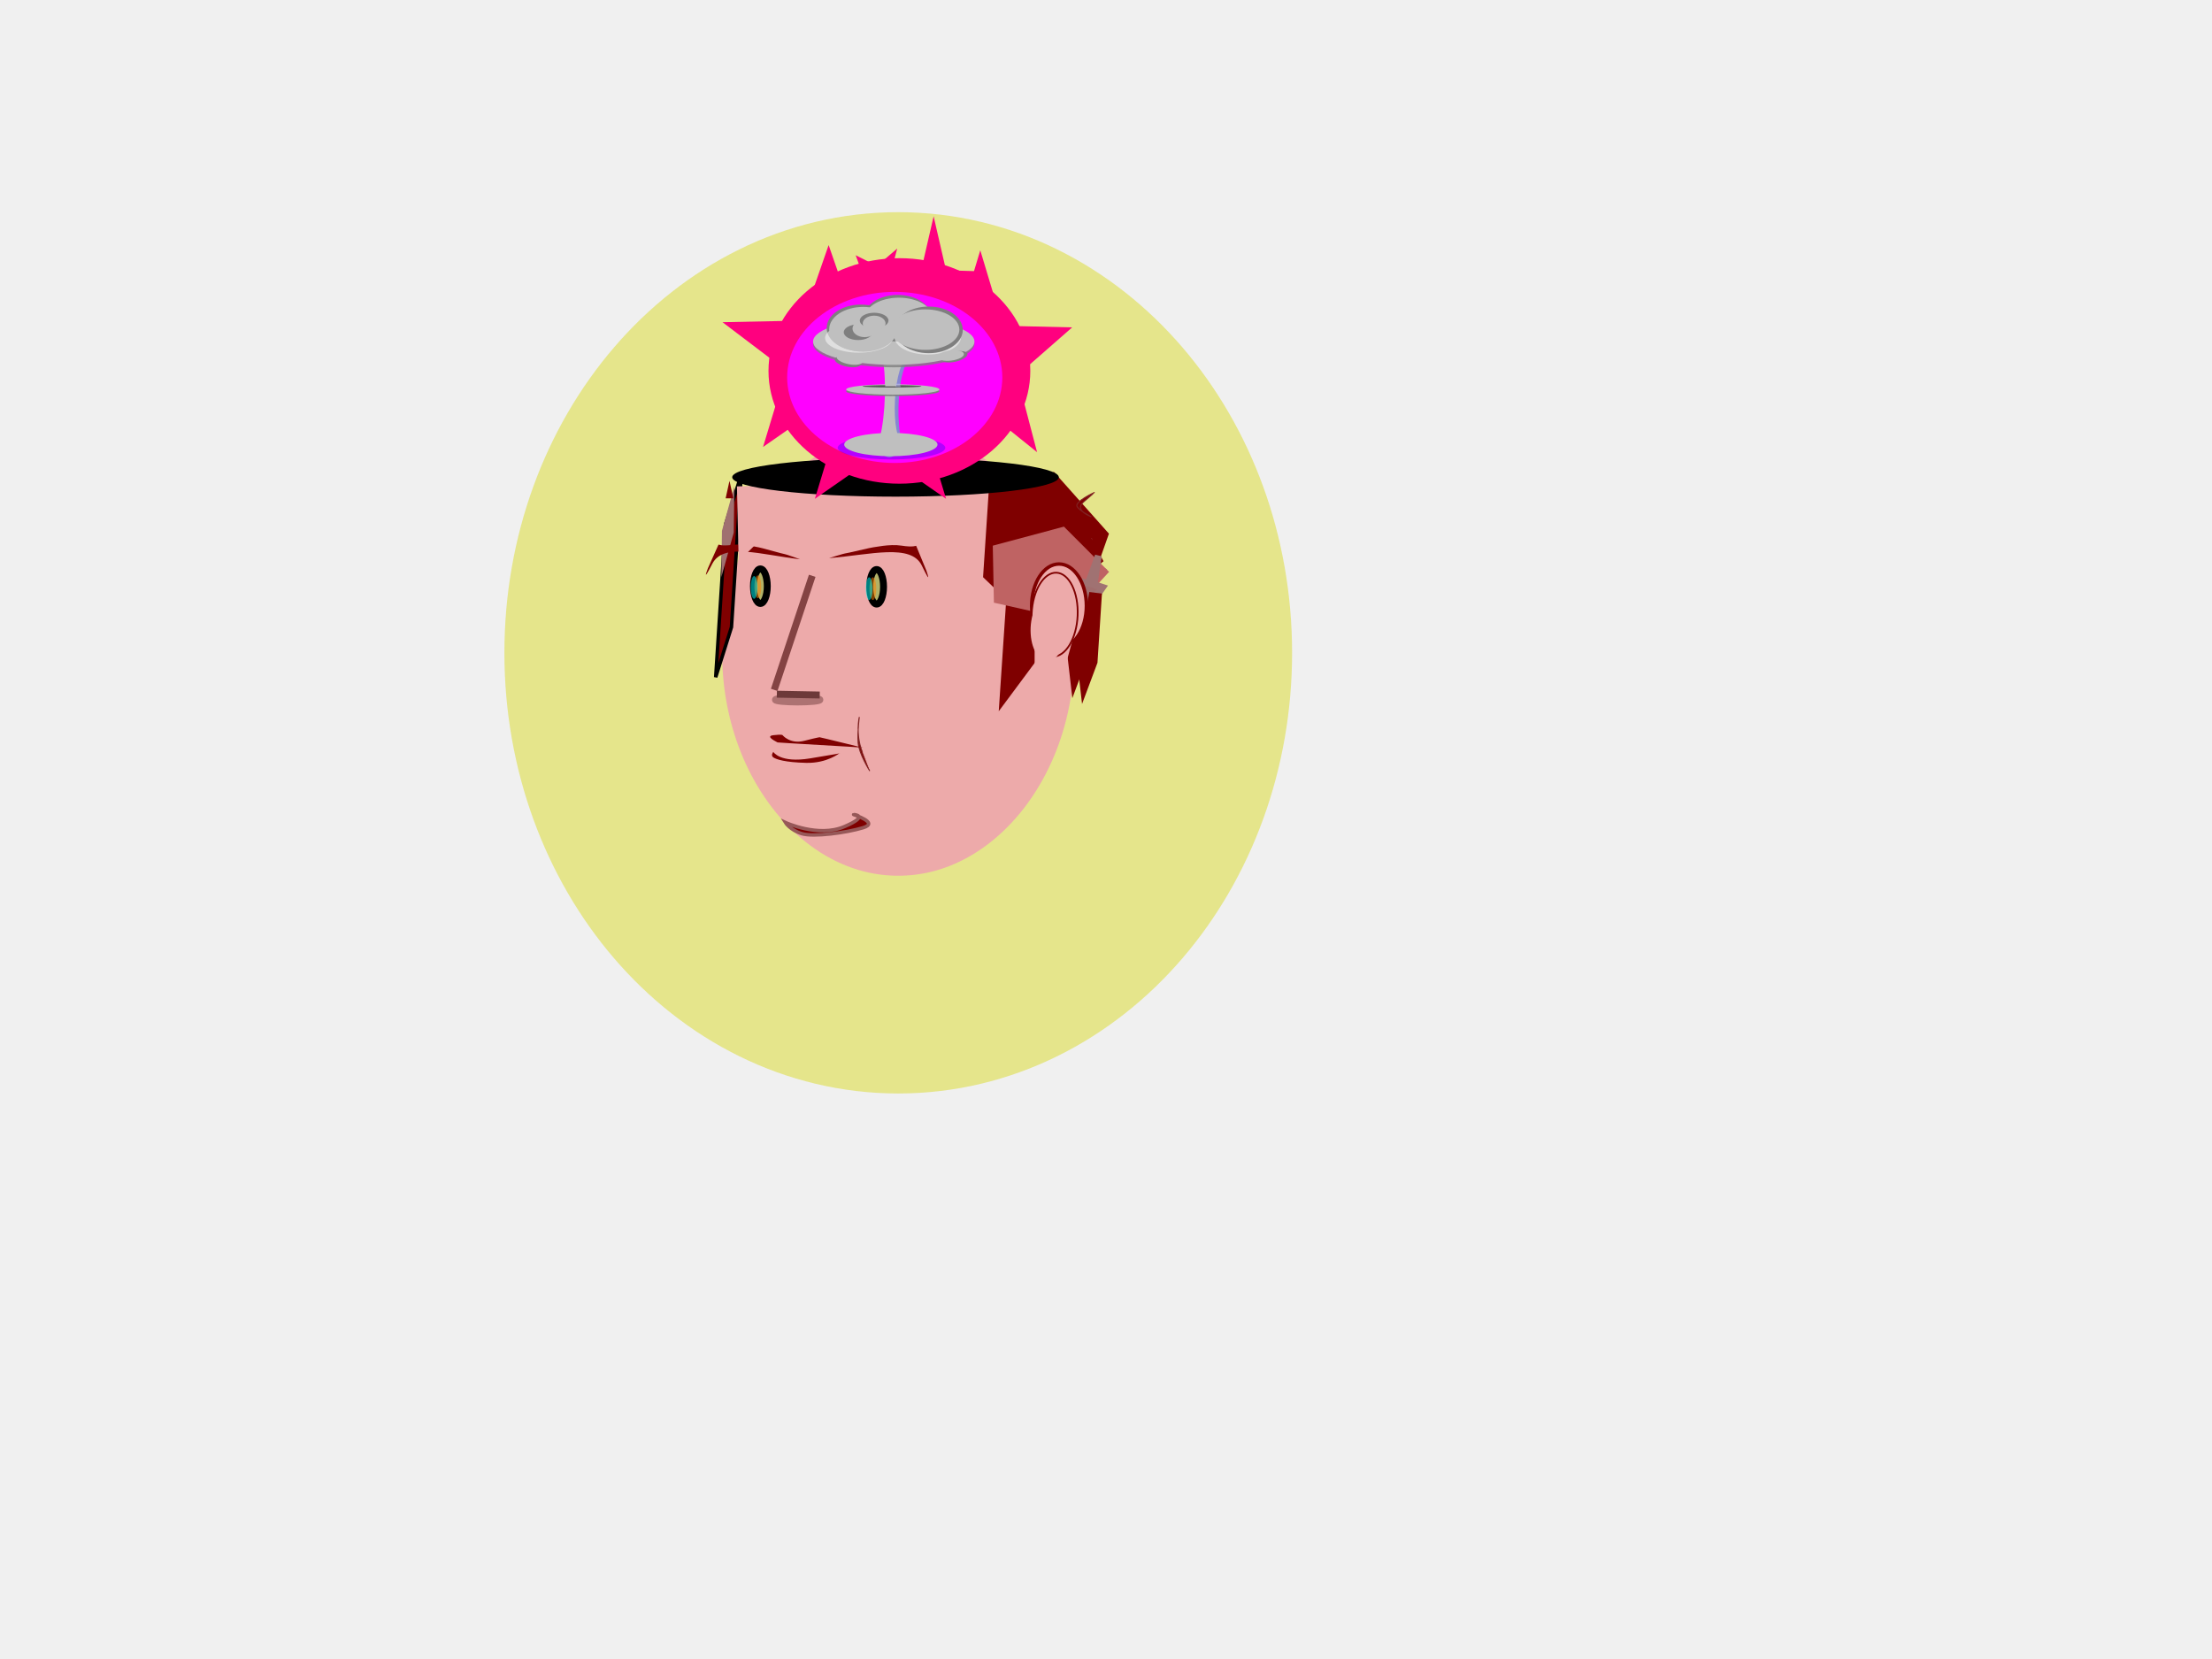
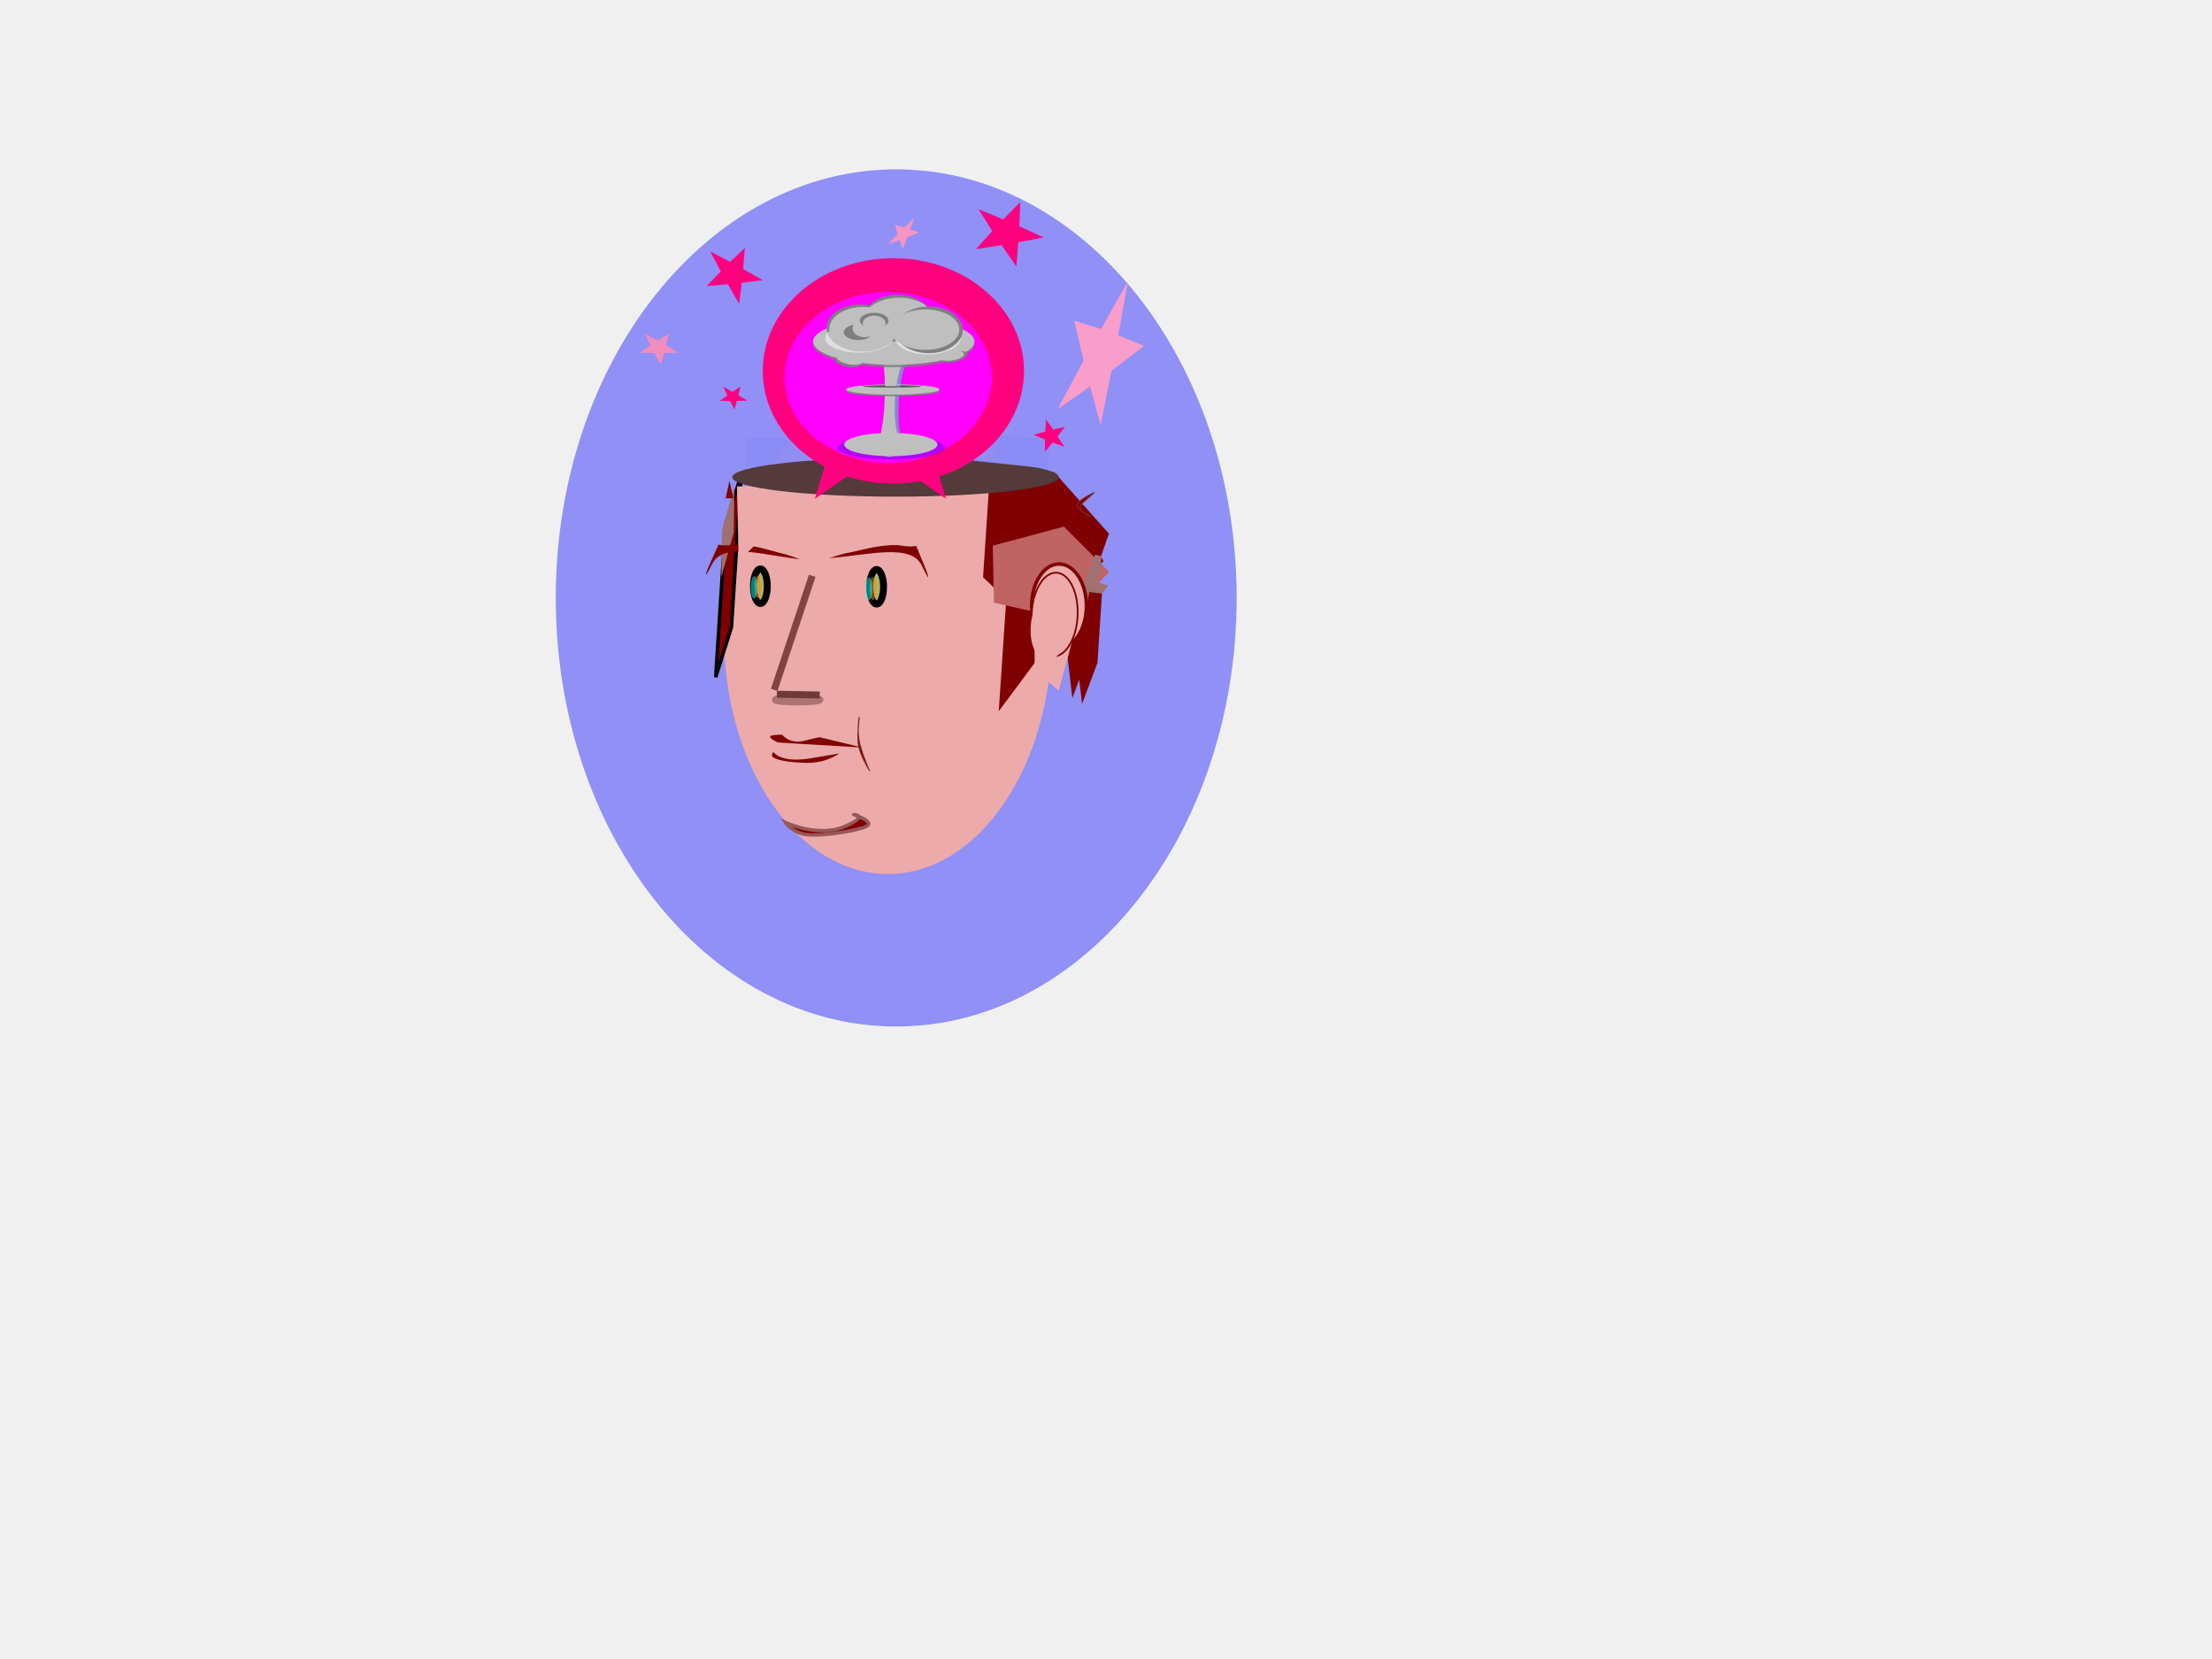
<svg xmlns="http://www.w3.org/2000/svg" width="640" height="480">
  <g>
-     <ellipse fill="#edaaaa" stroke-width="63" stroke-dasharray="null" stroke-linejoin="null" stroke-linecap="null" cx="259.89" cy="188.884" id="svg_41" rx="82.453" ry="95.995" stroke="#e5e58b" />
-     <polygon stroke="#e5e58b" transform="rotate(-41.60511 253.25,80.24187) " id="svg_72" fill="#ff007f" points="253.25,71.693 255.79,78.086 263.524,78.224 257.36,82.313 259.6,88.791 253.25,84.925 246.9,88.791 249.14,82.313 242.976,78.224 250.71,78.086 253.25,71.693 255.79,78.086 " stroke-width="0" />
-     <path fill="#7f0000" stroke-dasharray="null" stroke-linejoin="null" stroke-linecap="null" d="m208.963,151.863l3.625,-14.75l0,44.25l-3.625,14.75l0,-44.25z" id="svg_7" stroke="#000000" transform="rotate(3.683162 210.775,166.6133) " />
-     <path transform="rotate(3.838331 296.026,175.1924) " fill="#7f0000" stroke-width="0" stroke-dasharray="null" stroke-linejoin="null" stroke-linecap="null" d="m291.033,159.694l9.986,-15.498l0,46.495l-9.986,15.498l0,-46.495l0,-0z" id="svg_8" stroke="#000000" />
-     <polygon id="svg_5" transform="rotate(-117.5017 305.1862,157.5628) " stroke-width="0" points="286.41,157.563 300.754,172.915 323.962,167.051 323.962,148.075 300.754,142.211 286.41,157.563 " fill="#7f0000" stroke="#000000" />
-     <polygon id="svg_10" transform="rotate(-97.08349 296.0255,160.8552) " stroke-width="0" points="276.251,160.855 291.357,173.119 315.799,168.435 315.799,153.276 291.357,148.592 276.251,160.855 " fill="#7f0000" stroke="#000000" />
-     <line id="svg_17" y2="199.6" x2="224" y1="166.6" x1="235" stroke-linecap="null" stroke-linejoin="null" stroke-dasharray="null" stroke-width="2" stroke="#844343" fill="none" />
-     <line transform="rotate(37.46174 230.9685,200.9683) " id="svg_18" y2="204.645" x2="225.975" y1="197.292" x1="235.962" stroke-linecap="null" stroke-linejoin="null" stroke-dasharray="null" stroke-width="2" fill="none" stroke="#6d3939" />
-     <path id="svg_20" d="m240.312,159.477c12.052,0.747 24.104,-0.896 26.271,5.976c2.167,6.873 1.083,1.644 1.083,1.554c0,-0.09 -1.896,-7.381 -1.896,-7.471c0,-0.09 -0.812,0.388 -4.198,-0.657c-3.385,-1.046 -8.125,-0.598 -8.125,-0.687c0,-0.09 -8.26,0.687 -8.26,0.598c0,-0.09 -4.875,0.687 -4.875,0.687l0,-0l-0,0z" stroke-linecap="null" stroke-linejoin="null" stroke-dasharray="null" stroke-width="0" fill="#7f0000" stroke="#000000" transform="rotate(-8.165899 254.125,163.5831) " />
-     <ellipse ry="5" rx="2" id="svg_22" cy="169.6" cx="220" stroke-linecap="null" stroke-linejoin="null" stroke-dasharray="null" stroke-width="2" stroke="#000000" fill="#b2b267" />
-     <ellipse id="svg_24" ry="5" rx="2" cy="169.778" cx="253.638" stroke-linecap="null" stroke-linejoin="null" stroke-dasharray="null" stroke-width="2" stroke="#000000" fill="#b2b267" />
-     <ellipse stroke="#000000" opacity="0.5" ry="3.293" rx="0.979" id="svg_25" cy="169.782" cx="219.262" stroke-linecap="null" stroke-linejoin="null" stroke-dasharray="null" stroke-width="0" fill="#ff7f00" />
-     <ellipse id="svg_26" stroke="#000000" opacity="0.5" ry="3.293" rx="0.979" cy="170.316" cx="252.544" stroke-linecap="null" stroke-linejoin="null" stroke-dasharray="null" stroke-width="0" fill="#ff7f00" />
-     <ellipse id="svg_27" stroke="#000000" opacity="0.5" ry="3.293" rx="0.979" cy="170.316" cx="251.477" stroke-linecap="null" stroke-linejoin="null" stroke-dasharray="null" stroke-width="0" fill="#00ffff" />
-     <ellipse id="svg_28" stroke="#000000" opacity="0.5" ry="3.293" rx="0.979" cy="169.96" cx="218.195" stroke-linecap="null" stroke-linejoin="null" stroke-dasharray="null" stroke-width="0" fill="#00ffff" />
-     <path fill="#7f0000" stroke-width="0" d="m226.423,212.715c0,0 2.181,2.693 6.3,1.616c4.119,-1.077 4.361,-0.969 4.361,-1.034c0,-0.065 12.599,3.081 12.599,3.016c0,-0.065 -24.714,-1.443 -24.714,-1.508c0,-0.065 -3.877,-1.767 -1.211,-2.09c2.665,-0.323 2.665,0 2.665,0l-0,0z" id="svg_1" stroke="#000000" />
-     <ellipse fill="none" stroke-width="2" stroke-dasharray="null" stroke-linejoin="null" stroke-linecap="null" opacity="0.5" cx="230.79" cy="202.468" id="svg_11" rx="6.431" ry="0.633" stroke="#6d3939" />
-     <path fill="#7f0000" stroke-width="0" stroke-dasharray="null" stroke-linejoin="null" stroke-linecap="null" d="m223.741,217.549c0,0 1.962,3.314 10.651,1.873c8.689,-1.441 8.689,-1.441 8.61,-1.522c-0.08,-0.081 -3.564,2.963 -9.731,2.819c-6.167,-0.144 -8.689,-1.009 -9.53,-1.585c-0.841,-0.576 0,-1.585 0,-1.585l0,0z" id="svg_13" stroke="#7f0000" />
-     <polygon id="svg_14" fill="#a06d6d" points="311.472,155.044 313.008,162.284 317.686,162.44 313.958,167.071 315.313,174.408 311.472,170.03 307.631,174.408 308.986,167.071 305.257,162.44 309.935,162.284 311.472,155.044 313.008,162.284 " stroke-width="2" transform="rotate(21.28139 311.4718,164.7259) " stroke="#a07272" />
-     <path fill="#7f0000" stroke-dasharray="null" stroke-linejoin="null" stroke-linecap="null" d="m239.913,226.576c0,0 -4.412,9.555 -1.176,17.062c3.235,7.507 3.529,2.73 3.497,2.684c-0.033,-0.046 -2.32,7.553 -3.791,2.775c-1.471,-4.777 -2.794,-14.332 -1.765,-17.744c1.029,-3.412 3.235,-4.777 3.235,-4.777l0,0z" id="svg_15" transform="rotate(-89.88261 239.2741,238.6253) " stroke="#965858" />
-     <path fill="#7f0000" stroke-width="0.3" stroke-dasharray="null" stroke-linejoin="null" stroke-linecap="null" d="m249.904,207.433c0,0 -1.92,4.692 -0.795,9.948c1.126,5.256 1.324,6.006 1.31,5.994c-0.015,-0.013 -2.303,-5.431 -2.038,-8.622c0.265,-3.191 1.523,-7.32 1.523,-7.32l0,0z" id="svg_19" transform="rotate(-9.175344 249.3893,215.4043) " stroke="#7f2323" />
-     <polygon transform="rotate(-83.0423 312.2228,185.9061) " stroke-width="0" points="296.017,185.906 308.397,188.889 328.428,187.75 328.428,184.063 308.397,182.923 296.017,185.906 " fill="#7f0000" id="svg_29" stroke="#000000" />
-     <path stroke="#7f2323" fill="#7f0000" stroke-width="0.3" stroke-dasharray="null" stroke-linejoin="null" stroke-linecap="null" d="m312.897,142.58c0,0 5.02,2.065 2.077,4.379c-2.943,2.313 -3.462,2.644 -3.424,2.638c0.038,-0.006 6.02,-2.39 5.328,-3.795c-0.692,-1.404 -3.981,-3.222 -3.981,-3.222z" transform="rotate(176.8745 314.2412,146.0887) " id="svg_32" />
-     <polygon transform="rotate(-97.08349 309.2564,161.708) " stroke-width="0" points="301.203,161.708 307.355,171.567 317.31,167.801 317.31,155.615 307.355,151.849 301.203,161.708 " fill="#7f0000" id="svg_33" stroke="#000000" />
-     <polygon stroke="#000000" transform="rotate(178.8555 304.1456,165.7924) " stroke-width="0" points="287.401,165.792 300.193,179.139 320.89,174.041 320.89,157.544 300.193,152.446 287.401,165.792 " fill="#bf6363" id="svg_34" />
-     <polygon fill="#a06d6d" points="315.034,160.466 315.874,168.846 318.432,169.027 316.393,174.387 317.134,182.88 315.034,177.812 312.934,182.88 313.674,174.387 311.636,169.027 314.194,168.846 315.034,160.466 315.874,168.846 " stroke-width="2" transform="rotate(14.27991 315.0337,171.6728) " id="svg_36" stroke="#a07272" />
-     <path fill="#a07070" stroke-width="0" stroke-dasharray="null" stroke-linejoin="null" stroke-linecap="null" d="m208.867,153.825l1.726,-13.29l1.726,13.29l-1.726,13.29l-1.726,-13.29z" id="svg_38" transform="rotate(8.145117 210.5925,153.8245) " stroke="#000000" />
-     <path transform="rotate(10.33283 217.9632,163.4176) " id="svg_21" d="m230.969,159.417c-11.348,0.728 -22.696,-0.873 -24.736,5.823c-2.04,6.697 -1.02,1.601 -1.02,1.514c0,-0.087 1.785,-7.192 1.785,-7.279c0,-0.087 0.765,0.379 3.953,-0.641c3.188,-1.019 7.65,-0.582 7.65,-0.67c0,-0.087 7.778,0.67 7.778,0.582c0,-0.087 4.59,0.67 4.59,0.67l0,0l0,-0z" stroke-linecap="null" stroke-linejoin="null" stroke-dasharray="null" stroke-width="0" fill="#7f0000" stroke="#000000" />
-     <polygon transform="rotate(-83.0423 315.0353,187.5936) " stroke-width="0" points="298.83,187.594 311.21,190.576 331.241,189.437 331.241,185.75 311.21,184.611 298.83,187.594 " fill="#7f0000" stroke="#000000" id="svg_40" />
-     <ellipse fill="#edaaaa" stroke-dasharray="null" stroke-linejoin="null" stroke-linecap="null" cx="306.411" cy="175.286" id="svg_39" rx="7.919" ry="12.103" stroke="#7f0000" />
-     <polygon id="svg_35" fill="#edaaaa" points="310.622,184.031 306.315,199.843 299.347,193.804 299.347,174.258 306.315,168.218 310.622,184.031 " stroke-width="0" stroke="#a07272" />
-     <path fill="#edaaaa" stroke-width="0" stroke-dasharray="null" stroke-linejoin="null" stroke-linecap="null" d="m214.037,162.704l0,-22.815l21.677,22.815l-21.677,0z" id="svg_44" transform="rotate(88.67416 224.8756,151.2968) " stroke="#f23c3c" />
-     <path fill="#edaaaa" stroke-width="0" stroke-dasharray="null" stroke-linejoin="null" stroke-linecap="null" d="m265.444,194.128l0,-17.461l15.821,17.461l-15.821,0z" id="svg_45" transform="rotate(18.74293 273.3547,185.3978) " stroke="#f23c3c" />
-     <path fill="#7f0000" stroke-width="0" stroke-dasharray="null" stroke-linejoin="null" stroke-linecap="null" d="m209.949,144.184l1.115,-5.062l1.115,5.062l-2.23,0z" id="svg_2" stroke="#000000" />
-     <ellipse fill="#edaaaa" stroke-dasharray="null" stroke-linejoin="null" stroke-linecap="null" cx="305.145" cy="177.817" rx="6.653" ry="12.13" id="svg_3" stroke-width="0.5" transform="rotate(2.505249 305.1453,177.8174) " stroke="#7f0000" />
-     <ellipse fill="#edaaaa" stroke-dasharray="null" stroke-linejoin="null" stroke-linecap="null" cx="303.366" cy="181.84" rx="5.178" ry="9.409" stroke-width="0" transform="rotate(2.505249 303.3662,181.8396) " id="svg_6" stroke="#7f0000" />
-     <ellipse fill="#000000" stroke-width="0" stroke-dasharray="null" stroke-linejoin="null" stroke-linecap="null" cx="259.1" cy="138.075" id="svg_43" rx="47.25" ry="5.625" stroke="#000000" />
-     <ellipse fill="#ff007f" stroke-width="0" stroke-dasharray="null" stroke-linejoin="null" stroke-linecap="null" cx="260.225" cy="107.325" id="svg_46" rx="37.875" ry="32.625" stroke="#e5e58b" />
-     <polygon id="svg_48" fill="#ff007f" points="239.75,70.913 247.341,92.752 270.457,93.223 252.033,107.191 258.728,129.321 239.75,116.115 220.772,129.321 227.467,107.191 209.043,93.223 232.159,92.752 239.75,70.913 247.341,92.752 " stroke="#e5e58b" stroke-width="0" />
-     <polygon fill="#ff007f" points="254.75,85.913 262.341,107.752 285.457,108.223 267.033,122.191 273.728,144.321 254.75,131.115 235.772,144.321 242.467,122.191 224.043,108.223 247.159,107.752 254.75,85.913 262.341,107.752 " stroke="#e5e58b" stroke-width="0" id="svg_49" />
-     <polygon fill="#ff007f" points="283.625,72.413 290.196,94.252 310.207,94.723 294.258,108.691 300.053,130.821 283.625,117.615 267.197,130.821 272.992,108.691 257.043,94.723 277.054,94.252 283.625,72.413 290.196,94.252 " stroke-width="0" id="svg_50" stroke="#e5e58b" />
-     <polygon id="svg_51" fill="#ff007f" points="270.125,62.583 273.72,78.194 284.667,78.53 275.942,88.514 279.113,104.333 270.125,94.893 261.137,104.333 264.308,88.514 255.583,78.53 266.53,78.194 270.125,62.583 273.72,78.194 " stroke-width="0" stroke="#e5e58b" />
-     <ellipse fill="#ff00ff" stroke-width="0" stroke-dasharray="null" stroke-linejoin="null" stroke-linecap="null" cx="258.875" cy="109.2" id="svg_52" rx="31.125" ry="24.75" stroke="#e5e58b" />
-     <ellipse fill="#bfbfbf" stroke-width="0" stroke-dasharray="null" stroke-linejoin="null" stroke-linecap="null" cx="258.228" cy="112.604" rx="19.693" ry="6.75" id="svg_31" transform="rotate(93.09405 258.2282,112.6044) " stroke="#e5e58b" />
-     <ellipse fill="#ff00ff" stroke-width="0" stroke-dasharray="null" stroke-linejoin="null" stroke-linecap="null" cx="252.374" cy="114.305" rx="16.814" ry="3.65" id="svg_30" transform="rotate(91.41482 252.3744,114.3047) " stroke="#e5e58b" />
-     <ellipse stroke="#e5e58b" transform="rotate(93.20084 261.9384,115.8092) " id="svg_73" opacity="0.3" fill="#0000ff" stroke-width="0" stroke-dasharray="null" stroke-linejoin="null" stroke-linecap="null" cx="261.938" cy="115.809" rx="11.982" ry="3.001" />
-     <ellipse stroke="#e5e58b" fill="#ff00ff" stroke-width="0" stroke-dasharray="null" stroke-linejoin="null" stroke-linecap="null" cx="263.585" cy="117.62" rx="14.061" ry="3.622" transform="rotate(91.41482 263.5847,117.6205) " id="svg_37" />
-     <ellipse stroke="#e5e58b" id="svg_76" fill="#7f7f7f" stroke-width="0" stroke-dasharray="null" stroke-linejoin="null" stroke-linecap="null" cx="258.312" cy="113.221" rx="13.5" ry="1.367" />
-     <ellipse opacity="0.8" id="svg_16" fill="#7f7f7f" stroke-width="0" stroke-dasharray="null" stroke-linejoin="null" stroke-linecap="null" cx="258.594" cy="99.524" rx="23.344" ry="6.75" stroke="#e5e58b" />
-     <ellipse fill="#bfbfbf" stroke-width="0" stroke-dasharray="null" stroke-linejoin="null" stroke-linecap="null" cx="258.594" cy="98.813" id="svg_23" rx="23.344" ry="6.75" stroke="#e5e58b" />
-     <ellipse stroke="#e5e58b" opacity="0.3" fill="#0000ff" stroke-width="0" stroke-dasharray="null" stroke-linejoin="null" stroke-linecap="null" cx="257.937" cy="129.563" rx="15.563" ry="3.375" id="svg_54" />
-     <ellipse fill="#bfbfbf" stroke-width="0" stroke-dasharray="null" stroke-linejoin="null" stroke-linecap="null" cx="257.75" cy="128.625" rx="13.5" ry="3.375" id="svg_47" stroke="#e5e58b" />
-     <ellipse fill="#7f7f7f" stroke-width="0" stroke-dasharray="null" stroke-linejoin="null" stroke-linecap="null" cx="259.719" cy="92.063" rx="9.844" ry="6.75" stroke="#e5e58b" id="svg_58" />
-     <ellipse fill="#7f7f7f" stroke-width="0" stroke-dasharray="null" stroke-linejoin="null" stroke-linecap="null" cx="249.031" cy="94.875" rx="9.844" ry="6.75" stroke="#e5e58b" id="svg_59" />
-     <ellipse stroke="#e5e58b" fill="#ffffff" stroke-width="0" stroke-dasharray="null" stroke-linejoin="null" stroke-linecap="null" opacity="0.5" cx="248.504" cy="97.784" rx="9.776" ry="4.258" id="svg_60" />
-     <ellipse stroke="#e5e58b" fill="#bfbfbf" stroke-width="0" stroke-dasharray="null" stroke-linejoin="null" stroke-linecap="null" cx="249.752" cy="95.282" rx="9.844" ry="6.483" id="svg_55" />
-     <ellipse stroke="#e5e58b" id="svg_4" fill="#bfbfbf" stroke-width="0" stroke-dasharray="null" stroke-linejoin="null" stroke-linecap="null" cx="260.074" cy="91.99" rx="9.844" ry="5.86" />
-     <ellipse stroke="#e5e58b" id="svg_12" fill="#ffffff" stroke-width="0" stroke-dasharray="null" stroke-linejoin="null" stroke-linecap="null" opacity="0.5" cx="268.437" cy="97.606" rx="9.598" ry="4.97" />
-     <ellipse fill="#7f7f7f" stroke-width="0" stroke-dasharray="null" stroke-linejoin="null" stroke-linecap="null" cx="268.719" cy="95.438" rx="9.844" ry="6.75" stroke="#e5e58b" id="svg_62" />
-     <ellipse id="svg_9" stroke="#e5e58b" fill="#bfbfbf" stroke-width="0" stroke-dasharray="null" stroke-linejoin="null" stroke-linecap="null" cx="267.727" cy="95.371" rx="9.844" ry="5.86" />
-     <ellipse id="svg_63" stroke="#e5e58b" transform="rotate(10.81129 245.3232,104.6386) " fill="#7f7f7f" stroke-width="0" stroke-dasharray="null" stroke-linejoin="null" stroke-linecap="null" cx="245.323" cy="104.639" rx="3.87" ry="1.477" />
-     <ellipse stroke="#e5e58b" transform="rotate(10.81129 245.8571,103.9267) " id="svg_57" fill="#bfbfbf" stroke-width="0" stroke-dasharray="null" stroke-linejoin="null" stroke-linecap="null" cx="245.857" cy="103.927" rx="3.87" ry="1.477" />
-     <ellipse id="svg_64" stroke="#e5e58b" transform="rotate(-12.59776 276.1135,103.2148) " fill="#7f7f7f" stroke-width="0" stroke-dasharray="null" stroke-linejoin="null" stroke-linecap="null" cx="276.113" cy="103.215" rx="3.87" ry="1.477" />
-     <ellipse id="svg_65" stroke="#e5e58b" transform="rotate(-6.947677 275.0456,102.8589) " fill="#bfbfbf" stroke-width="0" stroke-dasharray="null" stroke-linejoin="null" stroke-linecap="null" cx="275.046" cy="102.859" rx="3.87" ry="1.477" />
-     <ellipse stroke="#e5e58b" fill="#bfbfbf" stroke-width="0" stroke-dasharray="null" stroke-linejoin="null" stroke-linecap="null" cx="258.312" cy="112.688" id="svg_42" rx="13.5" ry="1.5" />
-     <ellipse stroke="#e5e58b" ry="0.356" rx="8.543" id="svg_66" cy="111.779" cx="258.08" opacity="0.8" stroke-linecap="null" stroke-linejoin="null" stroke-dasharray="null" stroke-width="0" fill="#3f3f3f" />
-     <rect stroke="#e5e58b" id="svg_67" height="1.602" width="3.204" y="110.177" x="256.122" stroke-linecap="null" stroke-linejoin="null" stroke-dasharray="null" stroke-width="0" fill="#bfbfbf" />
-     <ellipse stroke="#e5e58b" id="svg_68" fill="#7f7f7f" stroke-width="0" stroke-dasharray="null" stroke-linejoin="null" stroke-linecap="null" cx="248.275" cy="96.126" rx="4.148" ry="2.264" />
-     <ellipse stroke="#e5e58b" id="svg_69" fill="#bfbfbf" stroke-width="0" stroke-dasharray="null" stroke-linejoin="null" stroke-linecap="null" cx="250.173" cy="95.071" rx="3.516" ry="2.475" />
-     <ellipse id="svg_70" stroke="#e5e58b" fill="#7f7f7f" stroke-width="0" stroke-dasharray="null" stroke-linejoin="null" stroke-linecap="null" cx="252.916" cy="92.751" rx="4.148" ry="2.264" />
-     <ellipse stroke="#e5e58b" id="svg_71" fill="#bfbfbf" stroke-width="0" stroke-dasharray="null" stroke-linejoin="null" stroke-linecap="null" cx="252.916" cy="93.595" rx="3.305" ry="2.264" />
-     <rect stroke="#e5e58b" id="svg_74" height="0.311" width="1.424" y="111.645" x="259.147" opacity="0.5" stroke-linecap="null" stroke-linejoin="null" stroke-dasharray="null" stroke-width="0" fill="#b0b0f4" />
-     <rect stroke="#e5e58b" id="svg_75" height="0.712" width="1.29" y="110.978" x="259.147" opacity="0.5" stroke-linecap="null" stroke-linejoin="null" stroke-dasharray="null" stroke-width="0" fill="#b0b0f4" />
+     <ellipse stroke="#e5e58b" ry="124" rx="98.5" id="svg_77" cy="173" cx="259.3" opacity="0.95" stroke-linecap="null" stroke-linejoin="null" stroke-dasharray="null" stroke-width="0" fill="#8c8cf7" />
+     <ellipse stroke="#00ffff" ry="69.495" rx="47.453" id="svg_41" cy="183.384" cx="256.89" stroke-linecap="null" stroke-linejoin="null" stroke-dasharray="null" stroke-width="0" fill="#edaaaa" />
+     <polygon stroke="#e5e58b" stroke-width="0" points="211.385,70.32 213.316,76.524 219.196,76.658 214.51,80.626 216.213,86.912 211.385,83.161 206.558,86.912 208.261,80.626 203.575,76.658 209.455,76.524 211.385,70.32 213.316,76.524 " fill="#ff007f" id="svg_72" transform="rotate(-45.09101 211.3854,78.61614) " />
+     <path transform="rotate(3.683162 210.775,166.6133) " stroke="#000000" id="svg_7" d="m208.963,151.863l3.625,-14.75l0,44.25l-3.625,14.75l0,-44.25z" stroke-linecap="null" stroke-linejoin="null" stroke-dasharray="null" fill="#7f0000" />
+     <path stroke="#000000" id="svg_8" d="m291.033,159.694l9.986,-15.498l0,46.495l-9.986,15.498l0,-46.495l0,-0z" stroke-linecap="null" stroke-linejoin="null" stroke-dasharray="null" stroke-width="0" fill="#7f0000" transform="rotate(3.838331 296.026,175.1924) " />
+     <polygon stroke="#000000" fill="#7f0000" points="286.41,157.563 300.754,172.915 323.962,167.051 323.962,148.075 300.754,142.211 286.41,157.563 " stroke-width="0" transform="rotate(-117.5017 305.1862,157.5628) " id="svg_5" />
+     <polygon stroke="#000000" fill="#7f0000" points="276.251,160.855 291.357,173.119 315.799,168.435 315.799,153.276 291.357,148.592 276.251,160.855 " stroke-width="0" transform="rotate(-97.08349 296.0255,160.8552) " id="svg_10" />
+     <line fill="none" stroke="#844343" stroke-width="2" stroke-dasharray="null" stroke-linejoin="null" stroke-linecap="null" x1="235" y1="166.6" x2="224" y2="199.6" id="svg_17" />
+     <line stroke="#6d3939" fill="none" stroke-width="2" stroke-dasharray="null" stroke-linejoin="null" stroke-linecap="null" x1="235.962" y1="197.292" x2="225.975" y2="204.645" id="svg_18" transform="rotate(37.46174 230.9685,200.9683) " />
+     <path transform="rotate(-8.165899 254.125,163.5831) " stroke="#000000" fill="#7f0000" stroke-width="0" stroke-dasharray="null" stroke-linejoin="null" stroke-linecap="null" d="m240.312,159.477c12.052,0.747 24.104,-0.896 26.271,5.976c2.167,6.873 1.083,1.644 1.083,1.554c0,-0.09 -1.896,-7.381 -1.896,-7.471c0,-0.09 -0.812,0.388 -4.198,-0.657c-3.385,-1.046 -8.125,-0.598 -8.125,-0.687c0,-0.09 -8.26,0.687 -8.26,0.598c0,-0.09 -4.875,0.687 -4.875,0.687l0,-0l-0,0z" id="svg_20" />
+     <ellipse fill="#b2b267" stroke="#000000" stroke-width="2" stroke-dasharray="null" stroke-linejoin="null" stroke-linecap="null" cx="220" cy="169.6" id="svg_22" rx="2" ry="5" />
+     <ellipse fill="#b2b267" stroke="#000000" stroke-width="2" stroke-dasharray="null" stroke-linejoin="null" stroke-linecap="null" cx="253.638" cy="169.778" rx="2" ry="5" id="svg_24" />
+     <ellipse fill="#ff7f00" stroke-width="0" stroke-dasharray="null" stroke-linejoin="null" stroke-linecap="null" cx="219.262" cy="169.782" id="svg_25" rx="0.979" ry="3.293" opacity="0.5" stroke="#000000" />
+     <ellipse fill="#ff7f00" stroke-width="0" stroke-dasharray="null" stroke-linejoin="null" stroke-linecap="null" cx="252.544" cy="170.316" rx="0.979" ry="3.293" opacity="0.5" stroke="#000000" id="svg_26" />
+     <ellipse fill="#00ffff" stroke-width="0" stroke-dasharray="null" stroke-linejoin="null" stroke-linecap="null" cx="251.477" cy="170.316" rx="0.979" ry="3.293" opacity="0.5" stroke="#000000" id="svg_27" />
+     <ellipse fill="#00ffff" stroke-width="0" stroke-dasharray="null" stroke-linejoin="null" stroke-linecap="null" cx="218.195" cy="169.96" rx="0.979" ry="3.293" opacity="0.5" stroke="#000000" id="svg_28" />
+     <path stroke="#000000" id="svg_1" d="m226.423,212.715c0,0 2.181,2.693 6.3,1.616c4.119,-1.077 4.361,-0.969 4.361,-1.034c0,-0.065 12.599,3.081 12.599,3.016c0,-0.065 -24.714,-1.443 -24.714,-1.508c0,-0.065 -3.877,-1.767 -1.211,-2.09c2.665,-0.323 2.665,0 2.665,0l-0,0z" stroke-width="0" fill="#7f0000" />
+     <ellipse stroke="#6d3939" ry="0.633" rx="6.431" id="svg_11" cy="202.468" cx="230.79" opacity="0.5" stroke-linecap="null" stroke-linejoin="null" stroke-dasharray="null" stroke-width="2" fill="none" />
+     <path stroke="#7f0000" id="svg_13" d="m223.741,217.549c0,0 1.962,3.314 10.651,1.873c8.689,-1.441 8.689,-1.441 8.61,-1.522c-0.08,-0.081 -3.564,2.963 -9.731,2.819c-6.167,-0.144 -8.689,-1.009 -9.53,-1.585c-0.841,-0.576 0,-1.585 0,-1.585l0,0z" stroke-linecap="null" stroke-linejoin="null" stroke-dasharray="null" stroke-width="0" fill="#7f0000" />
+     <polygon stroke="#a07272" transform="rotate(21.28139 311.4718,164.7259) " stroke-width="2" points="311.472,155.044 313.008,162.284 317.686,162.44 313.958,167.071 315.313,174.408 311.472,170.03 307.631,174.408 308.986,167.071 305.257,162.44 309.935,162.284 311.472,155.044 313.008,162.284 " fill="#a06d6d" id="svg_14" />
+     <path stroke="#965858" transform="rotate(-89.88261 239.2741,238.6253) " id="svg_15" d="m239.913,226.576c0,0 -4.412,9.555 -1.176,17.062c3.235,7.507 3.529,2.73 3.497,2.684c-0.033,-0.046 -2.32,7.553 -3.791,2.775c-1.471,-4.777 -2.794,-14.332 -1.765,-17.744c1.029,-3.412 3.235,-4.777 3.235,-4.777l0,0z" stroke-linecap="null" stroke-linejoin="null" stroke-dasharray="null" fill="#7f0000" />
+     <path stroke="#7f2323" transform="rotate(-9.175344 249.3893,215.4043) " id="svg_19" d="m249.904,207.433c0,0 -1.92,4.692 -0.795,9.948c1.126,5.256 1.324,6.006 1.31,5.994c-0.015,-0.013 -2.303,-5.431 -2.038,-8.622c0.265,-3.191 1.523,-7.32 1.523,-7.32l0,0z" stroke-linecap="null" stroke-linejoin="null" stroke-dasharray="null" stroke-width="0.3" fill="#7f0000" />
+     <polygon stroke="#000000" id="svg_29" fill="#7f0000" points="296.017,185.906 308.397,188.889 328.428,187.75 328.428,184.063 308.397,182.923 296.017,185.906 " stroke-width="0" transform="rotate(-83.0423 312.2228,185.9061) " />
+     <path id="svg_32" transform="rotate(176.8745 314.2412,146.0887) " d="m312.897,142.58c0,0 5.02,2.065 2.077,4.379c-2.943,2.313 -3.462,2.644 -3.424,2.638c0.038,-0.006 6.02,-2.39 5.328,-3.795c-0.692,-1.404 -3.981,-3.222 -3.981,-3.222z" stroke-linecap="null" stroke-linejoin="null" stroke-dasharray="null" stroke-width="0.3" fill="#7f0000" stroke="#7f2323" />
+     <polygon stroke="#000000" id="svg_33" fill="#7f0000" points="301.203,161.708 307.355,171.567 317.31,167.801 317.31,155.615 307.355,151.849 301.203,161.708 " stroke-width="0" transform="rotate(-97.08349 309.2564,161.708) " />
+     <polygon id="svg_34" fill="#bf6363" points="287.401,165.792 300.193,179.139 320.89,174.041 320.89,157.544 300.193,152.446 287.401,165.792 " stroke-width="0" transform="rotate(178.8555 304.1456,165.7924) " stroke="#000000" />
+     <polygon stroke="#a07272" id="svg_36" transform="rotate(14.27991 315.0337,171.6728) " stroke-width="2" points="315.034,160.466 315.874,168.846 318.432,169.027 316.393,174.387 317.134,182.88 315.034,177.812 312.934,182.88 313.674,174.387 311.636,169.027 314.194,168.846 315.034,160.466 315.874,168.846 " fill="#a06d6d" />
+     <path stroke="#000000" transform="rotate(8.145117 210.5925,153.8245) " id="svg_38" d="m208.867,153.825l1.726,-13.29l1.726,13.29l-1.726,13.29l-1.726,-13.29z" stroke-linecap="null" stroke-linejoin="null" stroke-dasharray="null" stroke-width="0" fill="#a07070" />
+     <path stroke="#000000" fill="#7f0000" stroke-width="0" stroke-dasharray="null" stroke-linejoin="null" stroke-linecap="null" d="m230.969,159.417c-11.348,0.728 -22.696,-0.873 -24.736,5.823c-2.04,6.697 -1.02,1.601 -1.02,1.514c0,-0.087 1.785,-7.192 1.785,-7.279c0,-0.087 0.765,0.379 3.953,-0.641c3.188,-1.019 7.65,-0.582 7.65,-0.67c0,-0.087 7.778,0.67 7.778,0.582c0,-0.087 4.59,0.67 4.59,0.67l0,0l0,-0z" id="svg_21" transform="rotate(10.33283 217.9632,163.4176) " />
+     <polygon id="svg_40" stroke="#000000" fill="#7f0000" points="298.83,187.594 311.21,190.576 331.241,189.437 331.241,185.75 311.21,184.611 298.83,187.594 " stroke-width="0" transform="rotate(-83.0423 315.0353,187.5936) " />
+     <ellipse stroke="#7f0000" ry="12.103" rx="7.919" id="svg_39" cy="175.286" cx="306.411" stroke-linecap="null" stroke-linejoin="null" stroke-dasharray="null" fill="#edaaaa" />
+     <polygon stroke="#a07272" stroke-width="0" points="310.622,184.031 306.315,199.843 299.347,193.804 299.347,174.258 306.315,168.218 310.622,184.031 " fill="#edaaaa" id="svg_35" />
+     <path stroke="#f23c3c" transform="rotate(88.67416 224.8756,151.2968) " id="svg_44" d="m214.037,162.704l0,-22.815l21.677,22.815l-21.677,0z" stroke-linecap="null" stroke-linejoin="null" stroke-dasharray="null" stroke-width="0" fill="#edaaaa" />
+     <path stroke="#f23c3c" transform="rotate(18.74293 273.3547,185.3978) " id="svg_45" d="m265.444,194.128l0,-17.461l15.821,17.461l-15.821,0z" stroke-linecap="null" stroke-linejoin="null" stroke-dasharray="null" stroke-width="0" fill="#edaaaa" />
+     <path stroke="#000000" id="svg_2" d="m209.949,144.184l1.115,-5.062l1.115,5.062l-2.23,0z" stroke-linecap="null" stroke-linejoin="null" stroke-dasharray="null" stroke-width="0" fill="#7f0000" />
+     <ellipse stroke="#7f0000" transform="rotate(2.505249 305.1453,177.8174) " stroke-width="0.5" id="svg_3" ry="12.13" rx="6.653" cy="177.817" cx="305.145" stroke-linecap="null" stroke-linejoin="null" stroke-dasharray="null" fill="#edaaaa" />
+     <ellipse stroke="#7f0000" id="svg_6" transform="rotate(2.505249 303.3662,181.8396) " stroke-width="0" ry="9.409" rx="5.178" cy="181.84" cx="303.366" stroke-linecap="null" stroke-linejoin="null" stroke-dasharray="null" fill="#edaaaa" />
+     <rect stroke="#e5e58b" id="svg_78" height="8.25" width="25.5" y="126.75" x="215.75" opacity="0.95" stroke-linecap="null" stroke-linejoin="null" stroke-dasharray="null" stroke-width="0" fill="#8c8cf7" />
+     <ellipse stroke="#000000" ry="5.625" rx="47.25" id="svg_43" cy="138.075" cx="259.1" stroke-linecap="null" stroke-linejoin="null" stroke-dasharray="null" stroke-width="0" fill="#543a3a" />
+     <rect transform="rotate(6.008938 290.75,130.125) " id="svg_79" stroke="#e5e58b" height="8.25" width="25.5" y="126" x="278" opacity="0.95" stroke-linecap="null" stroke-linejoin="null" stroke-dasharray="null" stroke-width="0" fill="#8c8cf7" />
+     <ellipse stroke="#e5e58b" ry="32.625" rx="37.798" id="svg_46" cy="107.325" cx="258.486" stroke-linecap="null" stroke-linejoin="null" stroke-dasharray="null" stroke-width="0" fill="#ff007f" />
+     <polygon id="svg_49" stroke-width="0" stroke="#e5e58b" points="254.75,85.913 262.341,107.752 285.457,108.223 267.033,122.191 273.728,144.321 254.75,131.115 235.772,144.321 242.467,122.191 224.043,108.223 247.159,107.752 254.75,85.913 262.341,107.752 " fill="#ff007f" />
+     <polygon transform="rotate(23.39608 291.7146,66.51922) " stroke="#e5e58b" id="svg_50" stroke-width="0" points="291.715,57.724 294.258,64.301 302.001,64.443 295.829,68.65 298.072,75.315 291.715,71.337 285.357,75.315 287.6,68.65 281.428,64.443 289.172,64.301 291.715,57.724 294.258,64.301 " fill="#ff007f" />
+     <polygon transform="rotate(19.80003 319.2646,101.0537) " stroke="#e5e58b" stroke-width="0" points="319.265,80.179 321.921,95.789 330.01,96.126 323.563,106.11 325.906,121.928 319.265,112.489 312.624,121.928 314.966,106.11 308.519,96.126 316.608,95.789 319.265,80.179 321.921,95.789 " fill="#f99dca" id="svg_51" />
+     <ellipse stroke="#e5e58b" ry="24.75" rx="30" id="svg_52" cy="109.2" cx="257" stroke-linecap="null" stroke-linejoin="null" stroke-dasharray="null" stroke-width="0" fill="#ff00ff" />
+     <ellipse stroke="#e5e58b" transform="rotate(93.09405 258.2282,112.6044) " id="svg_31" ry="6.75" rx="19.693" cy="112.604" cx="258.228" stroke-linecap="null" stroke-linejoin="null" stroke-dasharray="null" stroke-width="0" fill="#bfbfbf" />
+     <ellipse stroke="#e5e58b" transform="rotate(91.41482 252.3744,114.3047) " id="svg_30" ry="3.65" rx="16.814" cy="114.305" cx="252.374" stroke-linecap="null" stroke-linejoin="null" stroke-dasharray="null" stroke-width="0" fill="#ff00ff" />
+     <ellipse ry="3.001" rx="11.982" cy="115.809" cx="261.938" stroke-linecap="null" stroke-linejoin="null" stroke-dasharray="null" stroke-width="0" fill="#0000ff" opacity="0.3" id="svg_73" transform="rotate(93.20084 261.9384,115.8092) " stroke="#e5e58b" />
+     <ellipse id="svg_37" transform="rotate(91.41482 263.5847,117.6205) " ry="3.622" rx="14.061" cy="117.62" cx="263.585" stroke-linecap="null" stroke-linejoin="null" stroke-dasharray="null" stroke-width="0" fill="#ff00ff" stroke="#e5e58b" />
+     <ellipse ry="1.367" rx="13.5" cy="113.221" cx="258.312" stroke-linecap="null" stroke-linejoin="null" stroke-dasharray="null" stroke-width="0" fill="#7f7f7f" id="svg_76" stroke="#e5e58b" />
+     <ellipse stroke="#e5e58b" ry="6.75" rx="23.344" cy="99.524" cx="258.594" stroke-linecap="null" stroke-linejoin="null" stroke-dasharray="null" stroke-width="0" fill="#7f7f7f" id="svg_16" opacity="0.8" />
+     <ellipse stroke="#e5e58b" ry="6.75" rx="23.344" id="svg_23" cy="98.813" cx="258.594" stroke-linecap="null" stroke-linejoin="null" stroke-dasharray="null" stroke-width="0" fill="#bfbfbf" />
+     <ellipse id="svg_54" ry="3.375" rx="15.563" cy="129.563" cx="257.937" stroke-linecap="null" stroke-linejoin="null" stroke-dasharray="null" stroke-width="0" fill="#0000ff" opacity="0.3" stroke="#e5e58b" />
+     <ellipse stroke="#e5e58b" id="svg_47" ry="3.375" rx="13.5" cy="128.625" cx="257.75" stroke-linecap="null" stroke-linejoin="null" stroke-dasharray="null" stroke-width="0" fill="#bfbfbf" />
+     <ellipse id="svg_58" stroke="#e5e58b" ry="6.75" rx="9.844" cy="92.063" cx="259.719" stroke-linecap="null" stroke-linejoin="null" stroke-dasharray="null" stroke-width="0" fill="#7f7f7f" />
+     <ellipse id="svg_59" stroke="#e5e58b" ry="6.75" rx="9.844" cy="94.875" cx="249.031" stroke-linecap="null" stroke-linejoin="null" stroke-dasharray="null" stroke-width="0" fill="#7f7f7f" />
+     <ellipse id="svg_60" ry="4.258" rx="9.776" cy="97.784" cx="248.504" opacity="0.5" stroke-linecap="null" stroke-linejoin="null" stroke-dasharray="null" stroke-width="0" fill="#ffffff" stroke="#e5e58b" />
+     <ellipse id="svg_55" ry="6.483" rx="9.844" cy="95.282" cx="249.752" stroke-linecap="null" stroke-linejoin="null" stroke-dasharray="null" stroke-width="0" fill="#bfbfbf" stroke="#e5e58b" />
+     <ellipse ry="5.86" rx="9.844" cy="91.99" cx="260.074" stroke-linecap="null" stroke-linejoin="null" stroke-dasharray="null" stroke-width="0" fill="#bfbfbf" id="svg_4" stroke="#e5e58b" />
+     <ellipse ry="4.97" rx="9.598" cy="97.606" cx="268.437" opacity="0.5" stroke-linecap="null" stroke-linejoin="null" stroke-dasharray="null" stroke-width="0" fill="#ffffff" id="svg_12" stroke="#e5e58b" />
+     <ellipse id="svg_62" stroke="#e5e58b" ry="6.75" rx="9.844" cy="95.438" cx="268.719" stroke-linecap="null" stroke-linejoin="null" stroke-dasharray="null" stroke-width="0" fill="#7f7f7f" />
+     <ellipse ry="5.86" rx="9.844" cy="95.371" cx="267.727" stroke-linecap="null" stroke-linejoin="null" stroke-dasharray="null" stroke-width="0" fill="#bfbfbf" stroke="#e5e58b" id="svg_9" />
+     <ellipse ry="1.477" rx="3.87" cy="104.639" cx="245.323" stroke-linecap="null" stroke-linejoin="null" stroke-dasharray="null" stroke-width="0" fill="#7f7f7f" transform="rotate(10.81129 245.3232,104.6386) " stroke="#e5e58b" id="svg_63" />
+     <ellipse ry="1.477" rx="3.87" cy="103.927" cx="245.857" stroke-linecap="null" stroke-linejoin="null" stroke-dasharray="null" stroke-width="0" fill="#bfbfbf" id="svg_57" transform="rotate(10.81129 245.8571,103.9267) " stroke="#e5e58b" />
+     <ellipse ry="1.477" rx="3.87" cy="103.215" cx="276.113" stroke-linecap="null" stroke-linejoin="null" stroke-dasharray="null" stroke-width="0" fill="#7f7f7f" transform="rotate(-12.59776 276.1135,103.2148) " stroke="#e5e58b" id="svg_64" />
+     <ellipse ry="1.477" rx="3.87" cy="102.859" cx="275.046" stroke-linecap="null" stroke-linejoin="null" stroke-dasharray="null" stroke-width="0" fill="#bfbfbf" transform="rotate(-6.947677 275.0456,102.8589) " stroke="#e5e58b" id="svg_65" />
+     <ellipse ry="1.5" rx="13.5" id="svg_42" cy="112.688" cx="258.312" stroke-linecap="null" stroke-linejoin="null" stroke-dasharray="null" stroke-width="0" fill="#bfbfbf" stroke="#e5e58b" />
+     <ellipse fill="#3f3f3f" stroke-width="0" stroke-dasharray="null" stroke-linejoin="null" stroke-linecap="null" opacity="0.8" cx="258.08" cy="111.779" id="svg_66" rx="8.543" ry="0.356" stroke="#e5e58b" />
+     <rect fill="#bfbfbf" stroke-width="0" stroke-dasharray="null" stroke-linejoin="null" stroke-linecap="null" x="256.122" y="110.177" width="3.204" height="1.602" id="svg_67" stroke="#e5e58b" />
+     <ellipse ry="2.264" rx="4.148" cy="96.126" cx="248.275" stroke-linecap="null" stroke-linejoin="null" stroke-dasharray="null" stroke-width="0" fill="#7f7f7f" id="svg_68" stroke="#e5e58b" />
+     <ellipse ry="2.475" rx="3.516" cy="95.071" cx="250.173" stroke-linecap="null" stroke-linejoin="null" stroke-dasharray="null" stroke-width="0" fill="#bfbfbf" id="svg_69" stroke="#e5e58b" />
+     <ellipse ry="2.264" rx="4.148" cy="92.751" cx="252.916" stroke-linecap="null" stroke-linejoin="null" stroke-dasharray="null" stroke-width="0" fill="#7f7f7f" stroke="#e5e58b" id="svg_70" />
+     <ellipse ry="2.264" rx="3.305" cy="93.595" cx="252.916" stroke-linecap="null" stroke-linejoin="null" stroke-dasharray="null" stroke-width="0" fill="#bfbfbf" id="svg_71" stroke="#e5e58b" />
+     <rect fill="#b0b0f4" stroke-width="0" stroke-dasharray="null" stroke-linejoin="null" stroke-linecap="null" opacity="0.5" x="259.147" y="111.645" width="1.424" height="0.311" id="svg_74" stroke="#e5e58b" />
+     <rect fill="#b0b0f4" stroke-width="0" stroke-dasharray="null" stroke-linejoin="null" stroke-linecap="null" opacity="0.5" x="259.147" y="110.978" width="1.29" height="0.712" id="svg_75" stroke="#e5e58b" />
+     <polygon stroke="#e5e58b" transform="rotate(104.7386 212.4691,114.9345) " id="svg_56" stroke-width="0" points="212.469,111.101 213.315,113.968 215.889,114.03 213.837,115.863 214.583,118.768 212.469,117.034 210.355,118.768 211.101,115.863 209.049,114.03 211.624,113.968 212.469,111.101 213.315,113.968 " fill="#ff007f" />
+     <polygon stroke="#e5e58b" id="svg_61" transform="rotate(128.8308 304.3922,126.4235) " stroke-width="0" points="304.392,121.858 305.535,125.272 309.014,125.346 306.241,127.53 307.249,130.989 304.392,128.925 301.535,130.989 302.543,127.53 299.77,125.346 303.249,125.272 304.392,121.858 305.535,125.272 " fill="#ff007f" />
+     <polygon id="svg_80" stroke="#e5e58b" transform="rotate(104.7386 191.0941,100.6845) " stroke-width="0" points="191.094,95.229 192.237,99.309 195.716,99.397 192.943,102.006 193.951,106.14 191.094,103.673 188.237,106.14 189.245,102.006 186.472,99.397 189.951,99.309 191.094,95.229 192.237,99.309 " fill="#f28cbd" />
+     <polygon stroke="#e5e58b" id="svg_81" stroke-width="0" points="261.26,64.113 262.602,66.546 266.688,66.598 263.432,68.154 264.615,70.62 261.26,69.148 257.906,70.62 259.089,68.154 255.832,66.598 259.919,66.546 261.26,64.113 262.602,66.546 " fill="#f794c2" transform="rotate(-45.09101 261.2604,67.36615) " />
  </g>
</svg>
